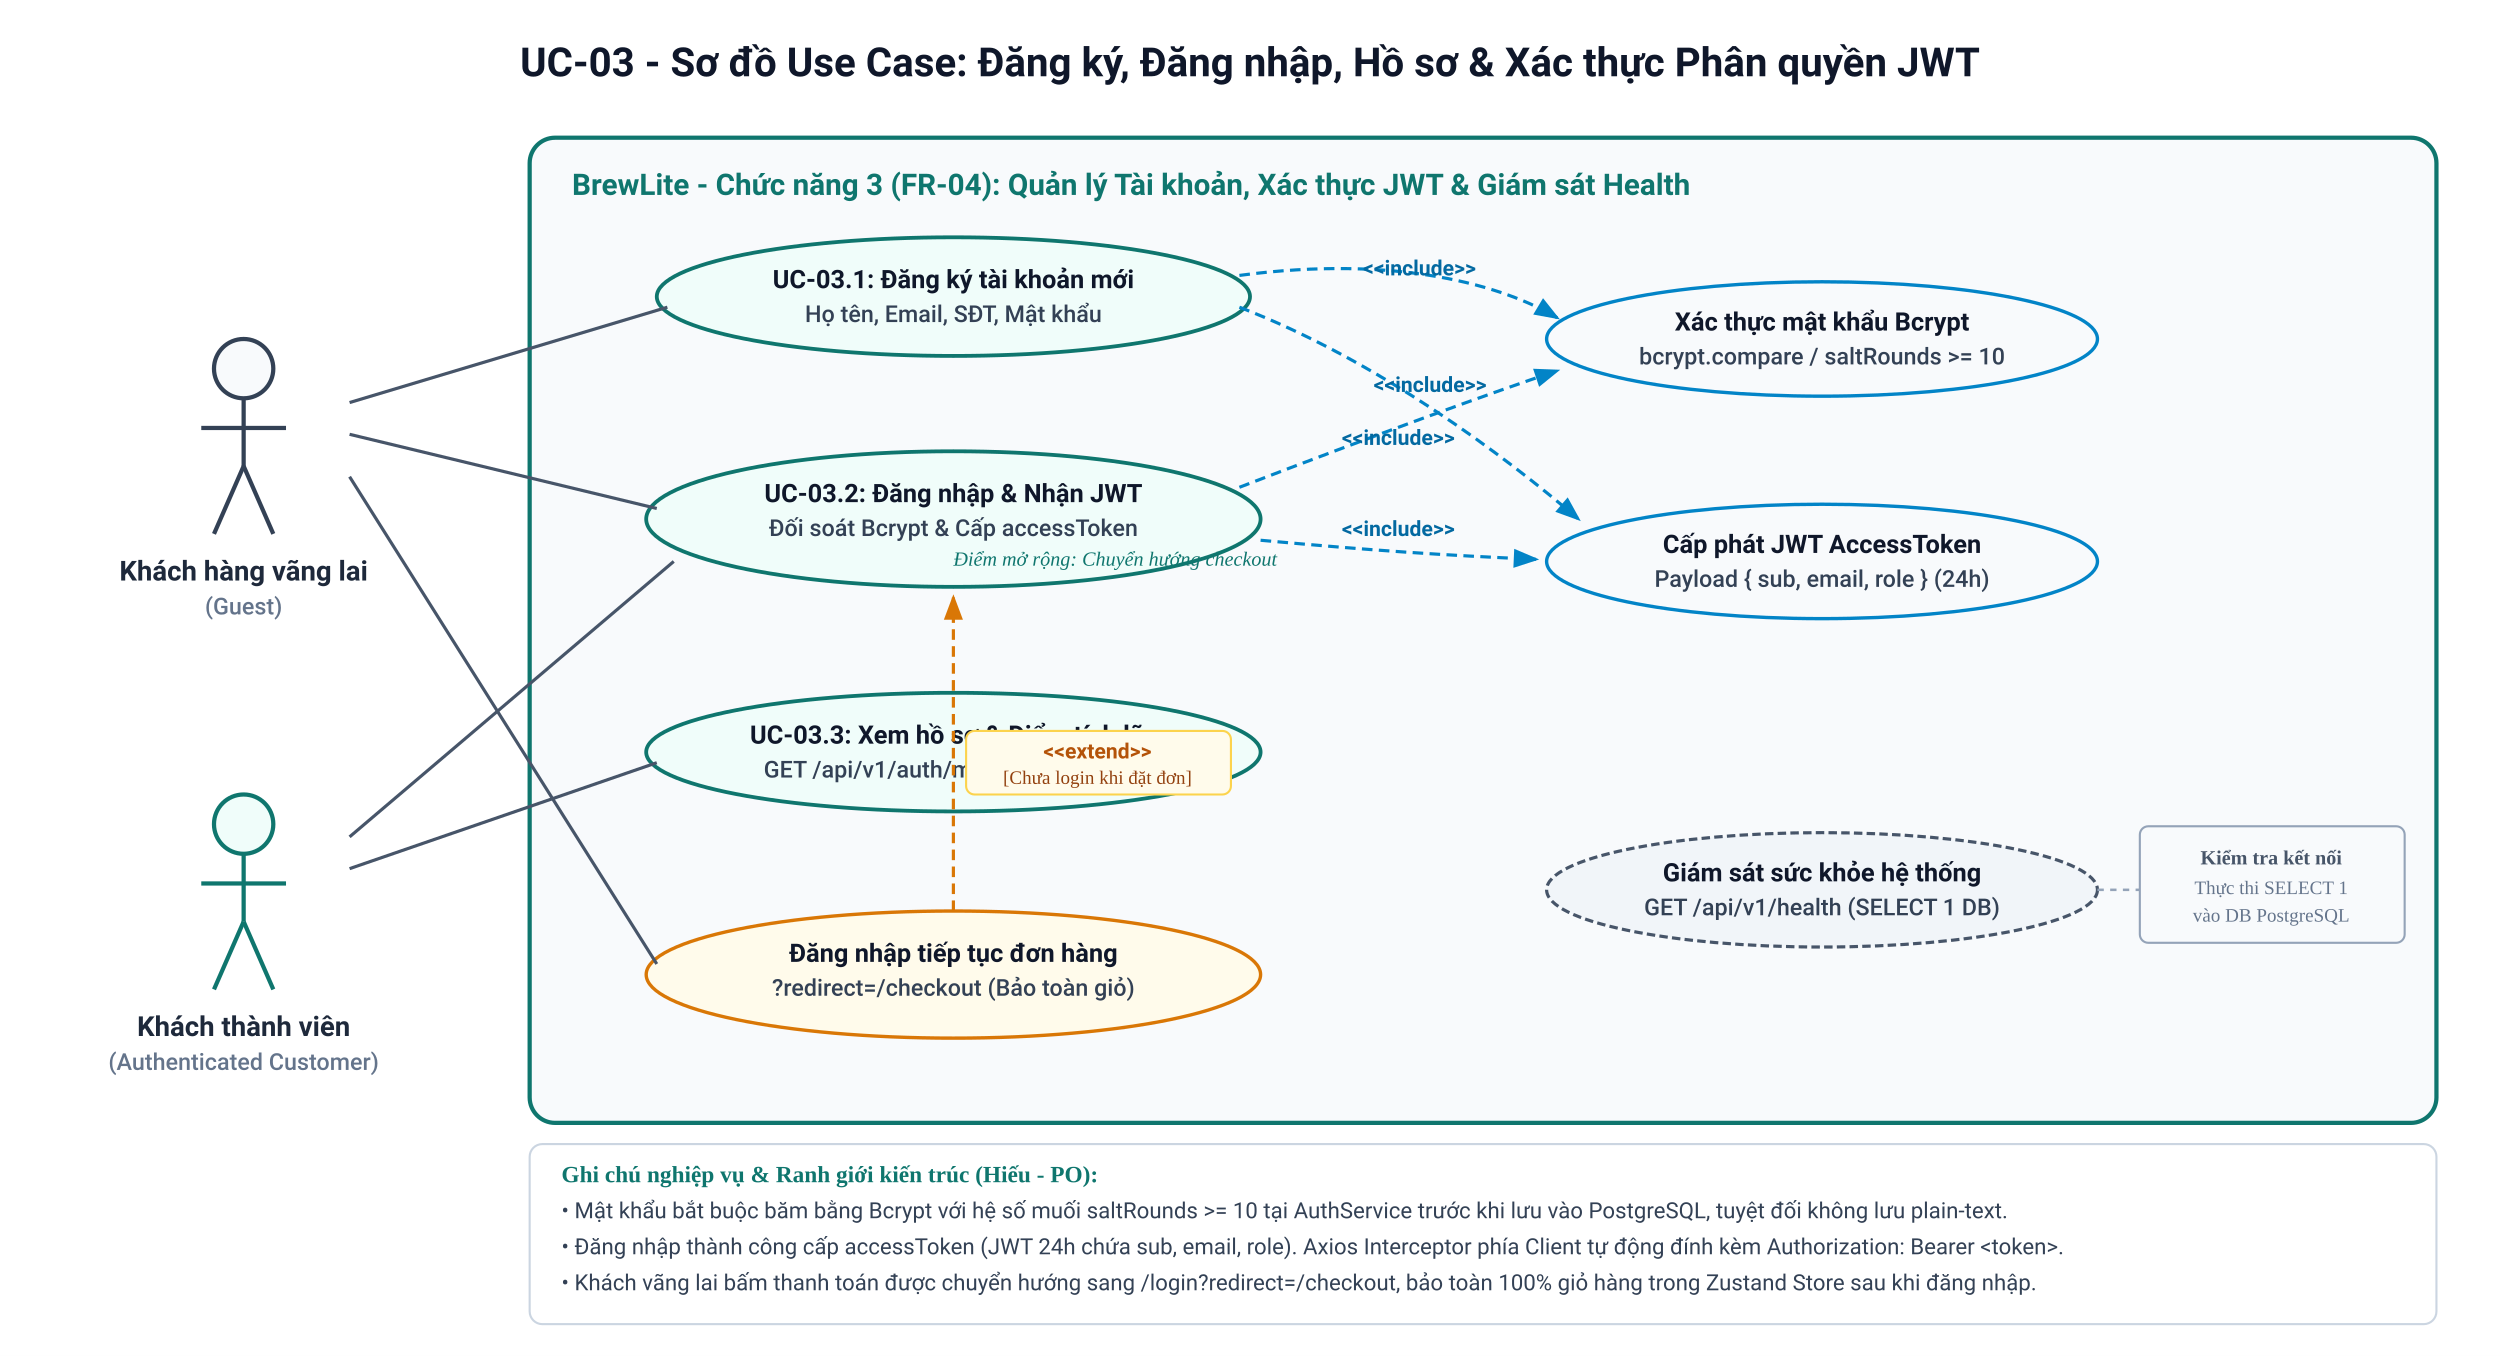
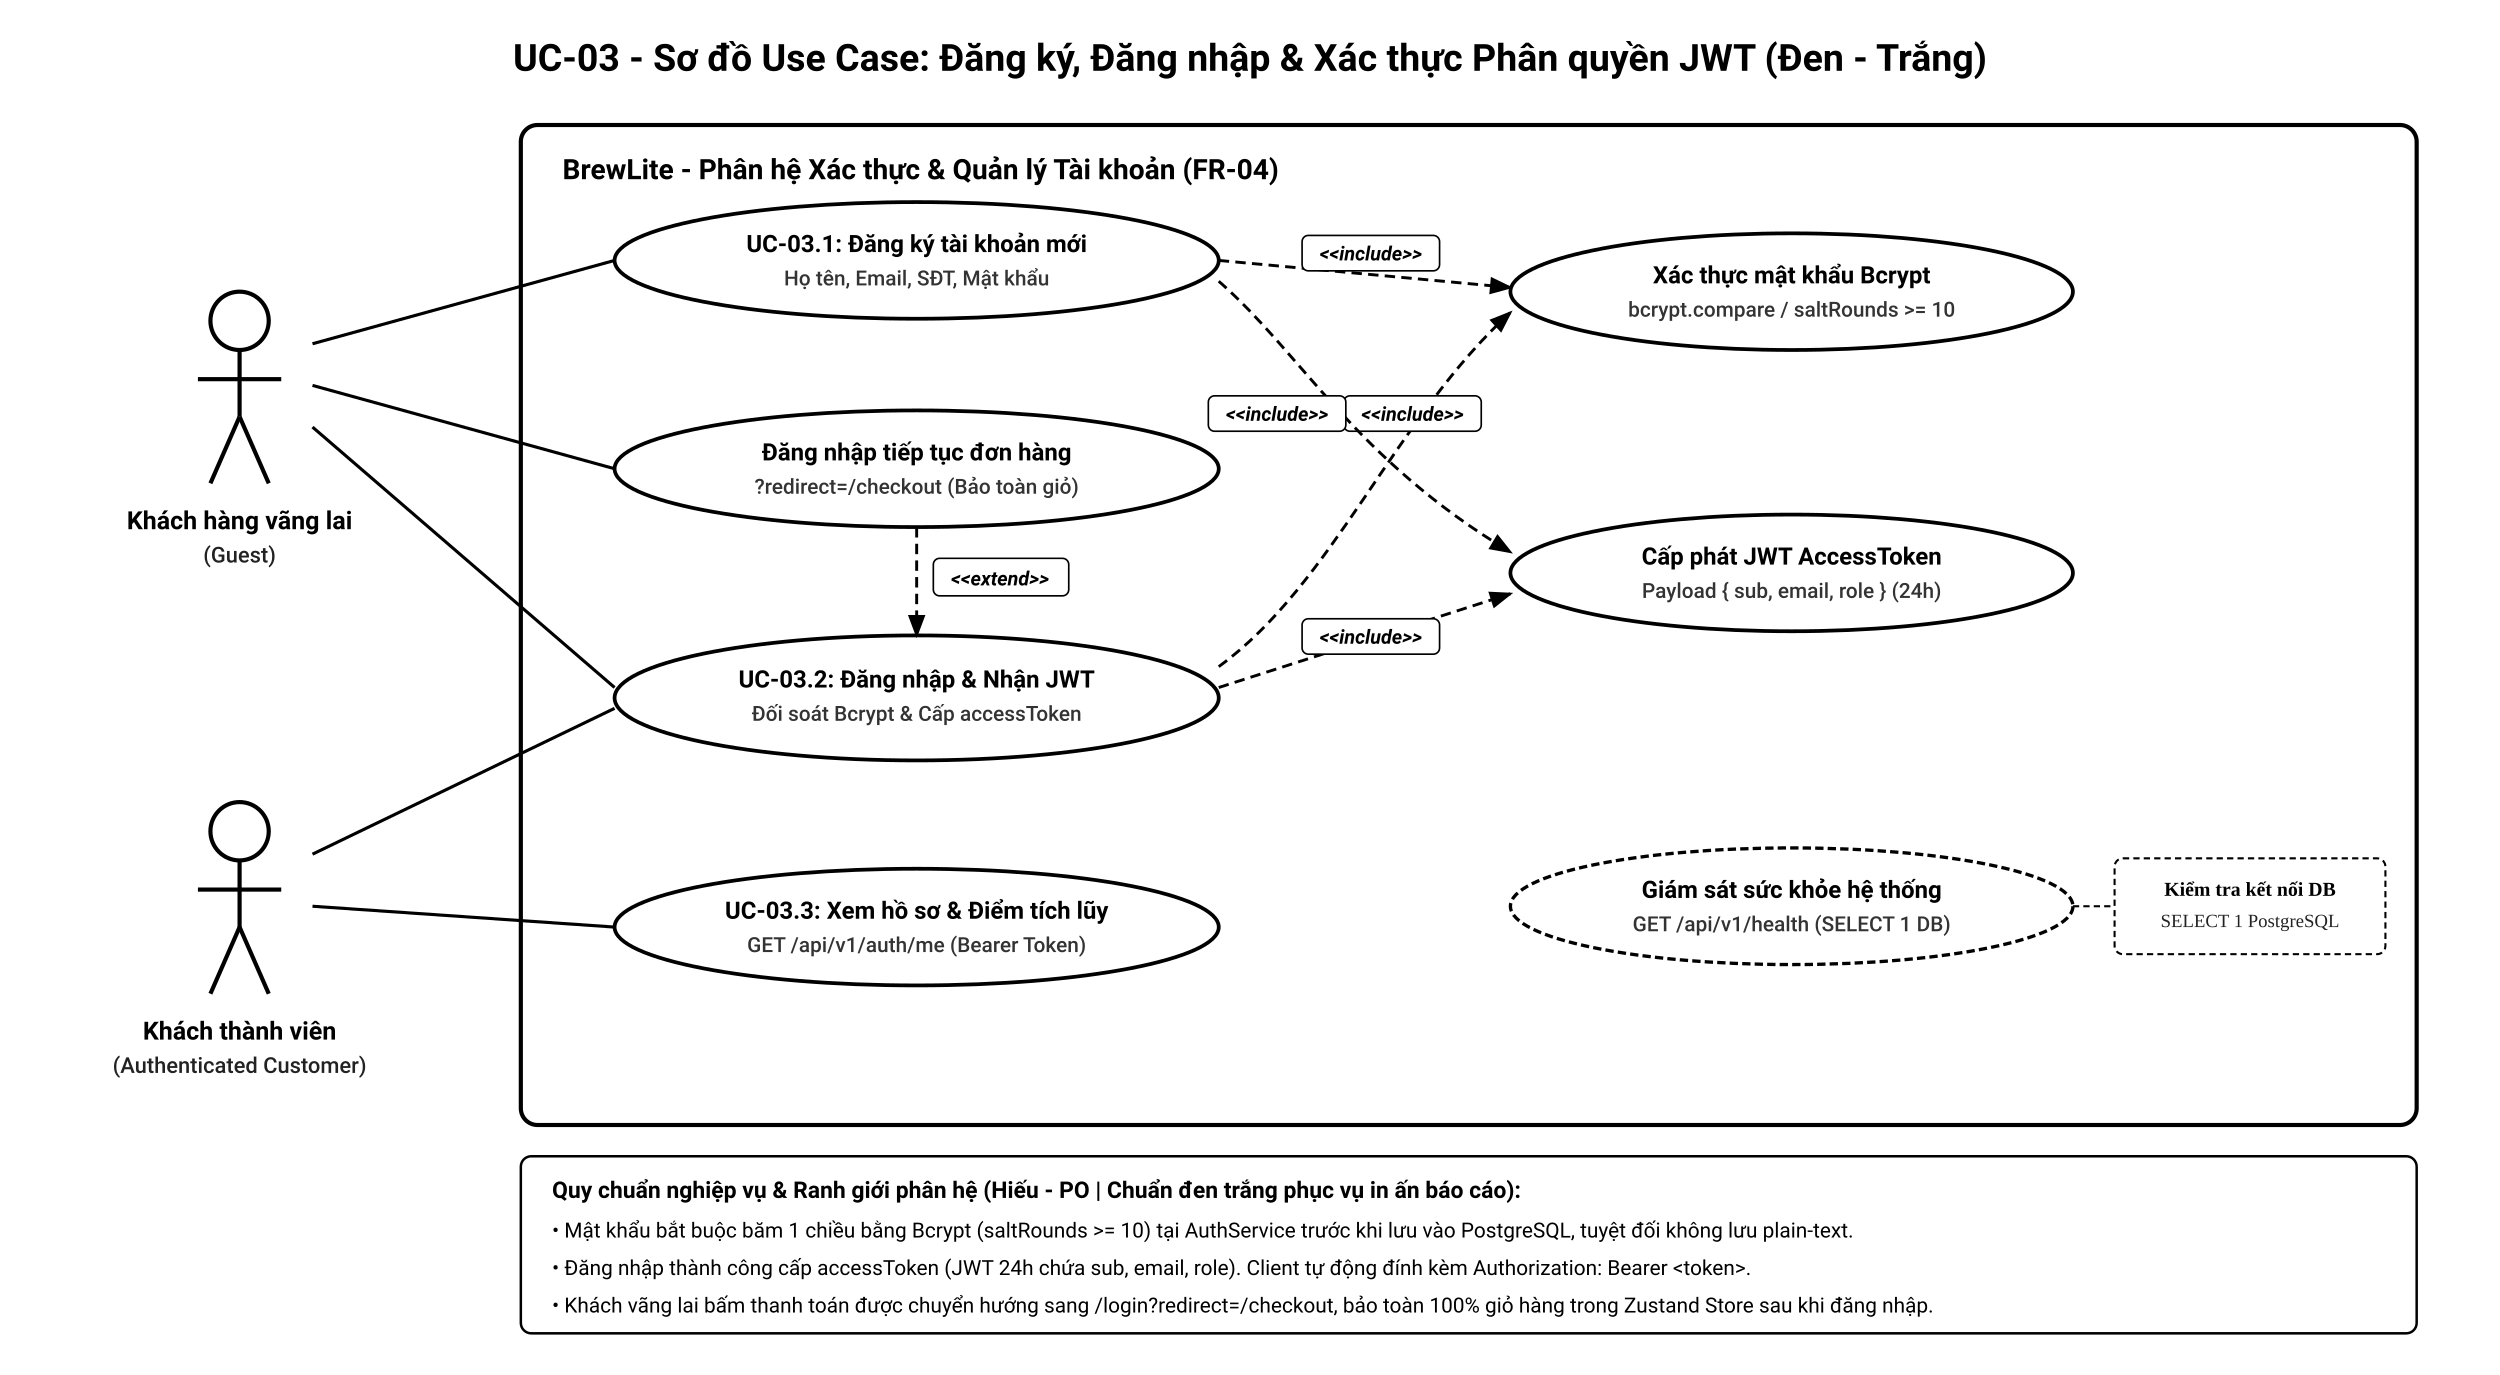
- <svg xmlns="http://www.w3.org/2000/svg" viewBox="0 0 1180 640" width="100%" height="100%">
+ <svg xmlns="http://www.w3.org/2000/svg" viewBox="0 0 1200 660" width="100%" height="100%">
  <defs>
    <style>
-       .title { font-family: -apple-system, BlinkMacSystemFont, "Segoe UI", Roboto, Helvetica, Arial, sans-serif; font-size: 19px; font-weight: 700; fill: #0f172a; }
-       .box { fill: #f8fafc; stroke: #0f766e; stroke-width: 2; rx: 12; }
-       .box-header { font-family: -apple-system, BlinkMacSystemFont, "Segoe UI", Roboto, Helvetica, Arial, sans-serif; font-size: 14px; font-weight: 700; fill: #0f766e; }
-       .actor-title { font-family: -apple-system, BlinkMacSystemFont, "Segoe UI", Roboto, Helvetica, Arial, sans-serif; font-size: 13px; font-weight: 700; fill: #1e293b; text-anchor: middle; }
-       .actor-sub { font-family: -apple-system, BlinkMacSystemFont, "Segoe UI", Roboto, Helvetica, Arial, sans-serif; font-size: 11px; font-weight: 500; fill: #64748b; text-anchor: middle; }
-       .uc-base { fill: #f0fdfa; stroke: #0f766e; stroke-width: 1.8; }
-       .uc-inc { fill: #f8fafc; stroke: #0284c7; stroke-width: 1.6; }
-       .uc-ext { fill: #fffbeb; stroke: #d97706; stroke-width: 1.6; }
-       .uc-tech { fill: #f1f5f9; stroke: #475569; stroke-width: 1.5; stroke-dasharray: 4 2; }
-       .uc-title { font-family: -apple-system, BlinkMacSystemFont, "Segoe UI", Roboto, Helvetica, Arial, sans-serif; font-size: 12px; font-weight: 700; fill: #0f172a; text-anchor: middle; }
-       .uc-desc { font-family: -apple-system, BlinkMacSystemFont, "Segoe UI", Roboto, Helvetica, Arial, sans-serif; font-size: 11px; font-weight: 500; fill: #334155; text-anchor: middle; }
-       .arrow-solid { stroke: #475569; stroke-width: 1.5; fill: none; }
-       .arrow-inc { stroke: #0284c7; stroke-width: 1.5; stroke-dasharray: 5 3; fill: none; marker-end: url(#arrowhead-sky); }
-       .arrow-ext { stroke: #d97706; stroke-width: 1.5; stroke-dasharray: 5 3; fill: none; marker-end: url(#arrowhead-amber); }
-       .rel-tag-inc { font-family: -apple-system, BlinkMacSystemFont, "Segoe UI", Roboto, Helvetica, Arial, sans-serif; font-size: 10px; font-weight: 700; fill: #0369a1; text-anchor: middle; }
-       .rel-tag-ext { font-family: -apple-system, BlinkMacSystemFont, "Segoe UI", Roboto, Helvetica, Arial, sans-serif; font-size: 10px; font-weight: 700; fill: #b45309; text-anchor: middle; }
-       .legend-bg { fill: #ffffff; stroke: #cbd5e1; stroke-width: 1; rx: 6; }
-       .legend-text { font-family: -apple-system, BlinkMacSystemFont, "Segoe UI", Roboto, Helvetica, Arial, sans-serif; font-size: 10.5px; fill: #334155; }
+       .diag-title { font-family: -apple-system, BlinkMacSystemFont, "Segoe UI", Roboto, Helvetica, Arial, sans-serif; font-size: 18px; font-weight: 700; fill: #000000; }
+       .box-boundary { fill: #ffffff; stroke: #000000; stroke-width: 2; rx: 8; }
+       .box-title { font-family: -apple-system, BlinkMacSystemFont, "Segoe UI", Roboto, Helvetica, Arial, sans-serif; font-size: 13.5px; font-weight: 700; fill: #000000; }
+       .actor-name { font-family: -apple-system, BlinkMacSystemFont, "Segoe UI", Roboto, Helvetica, Arial, sans-serif; font-size: 12px; font-weight: 700; fill: #000000; text-anchor: middle; }
+       .actor-role { font-family: -apple-system, BlinkMacSystemFont, "Segoe UI", Roboto, Helvetica, Arial, sans-serif; font-size: 10.5px; font-weight: 500; fill: #222222; text-anchor: middle; }
+       .uc-node { fill: #ffffff; stroke: #000000; stroke-width: 1.8; }
+       .uc-node-tech { fill: #ffffff; stroke: #000000; stroke-width: 1.6; stroke-dasharray: 4 2; }
+       .uc-text-title { font-family: -apple-system, BlinkMacSystemFont, "Segoe UI", Roboto, Helvetica, Arial, sans-serif; font-size: 11.5px; font-weight: 700; fill: #000000; text-anchor: middle; }
+       .uc-text-sub { font-family: -apple-system, BlinkMacSystemFont, "Segoe UI", Roboto, Helvetica, Arial, sans-serif; font-size: 10px; font-weight: 500; fill: #333333; text-anchor: middle; }
+       .line-assoc { stroke: #000000; stroke-width: 1.5; fill: none; }
+       .line-inc-ext { stroke: #000000; stroke-width: 1.4; stroke-dasharray: 5 3; fill: none; marker-end: url(#arrow-black); }
+       .tag-bg { fill: #ffffff; stroke: #000000; stroke-width: 0.8; rx: 3; }
+       .tag-text { font-family: -apple-system, BlinkMacSystemFont, "Segoe UI", Roboto, Helvetica, Arial, sans-serif; font-size: 9.5px; font-style: italic; font-weight: 600; fill: #000000; text-anchor: middle; }
+       .note-box { fill: #ffffff; stroke: #000000; stroke-width: 1; stroke-dasharray: 3 2; rx: 4; }
+       .legend-box { fill: #ffffff; stroke: #000000; stroke-width: 1.2; rx: 5; }
+       .legend-header { font-family: -apple-system, BlinkMacSystemFont, "Segoe UI", Roboto, Helvetica, Arial, sans-serif; font-size: 11px; font-weight: 700; fill: #000000; }
+       .legend-item { font-family: -apple-system, BlinkMacSystemFont, "Segoe UI", Roboto, Helvetica, Arial, sans-serif; font-size: 10px; fill: #000000; }
    </style>
-     <marker id="arrowhead-sky" markerWidth="8" markerHeight="6" refX="7" refY="3" orient="auto">
-       <polygon points="0 0, 8 3, 0 6" fill="#0284c7" />
-     </marker>
-     <marker id="arrowhead-amber" markerWidth="8" markerHeight="6" refX="7" refY="3" orient="auto">
-       <polygon points="0 0, 8 3, 0 6" fill="#d97706" />
+     <marker id="arrow-black" markerWidth="8" markerHeight="6" refX="7" refY="3" orient="auto">
+       <polygon points="0 0, 8 3, 0 6" fill="#000000" />
    </marker>
  </defs>
  <rect width="100%" height="100%" fill="#ffffff" />
-   <text x="590" y="36" text-anchor="middle" class="title">UC-03 - Sơ đồ Use Case: Đăng ký, Đăng nhập, Hồ sơ &amp; Xác thực Phân quyền JWT</text>
-   <rect x="250" y="65" width="900" height="465" class="box" />
-   <text x="270" y="92" class="box-header">BrewLite - Chức năng 3 (FR-04): Quản lý Tài khoản, Xác thực JWT &amp; Giám sát Health</text>
-   <g transform="translate(115, 200)">
-     <circle cx="0" cy="-26" r="14" fill="#f8fafc" stroke="#334155" stroke-width="2" />
-     <line x1="0" y1="-12" x2="0" y2="20" stroke="#334155" stroke-width="2" />
-     <line x1="-20" y1="2" x2="20" y2="2" stroke="#334155" stroke-width="2" />
-     <line x1="0" y1="20" x2="-14" y2="52" stroke="#334155" stroke-width="2" />
-     <line x1="0" y1="20" x2="14" y2="52" stroke="#334155" stroke-width="2" />
-     <text x="0" y="74" class="actor-title">Khách hàng vãng lai</text>
-     <text x="0" y="90" class="actor-sub">(Guest)</text>
+   <text x="600" y="34" text-anchor="middle" class="diag-title">UC-03 - Sơ đồ Use Case: Đăng ký, Đăng nhập &amp; Xác thực Phân quyền JWT (Đen - Trắng)</text>
+   <rect x="250" y="60" width="910" height="480" class="box-boundary" />
+   <text x="270" y="86" class="box-title">BrewLite - Phân hệ Xác thực &amp; Quản lý Tài khoản (FR-04)</text>
+   <g transform="translate(115, 180)">
+     <circle cx="0" cy="-26" r="14" fill="#ffffff" stroke="#000000" stroke-width="2" />
+     <line x1="0" y1="-12" x2="0" y2="20" stroke="#000000" stroke-width="2" />
+     <line x1="-20" y1="2" x2="20" y2="2" stroke="#000000" stroke-width="2" />
+     <line x1="0" y1="20" x2="-14" y2="52" stroke="#000000" stroke-width="2" />
+     <line x1="0" y1="20" x2="14" y2="52" stroke="#000000" stroke-width="2" />
+     <text x="0" y="74" class="actor-name">Khách hàng vãng lai</text>
+     <text x="0" y="90" class="actor-role">(Guest)</text>
  </g>
-   <g transform="translate(115, 415)">
-     <circle cx="0" cy="-26" r="14" fill="#f0fdfa" stroke="#0f766e" stroke-width="2" />
-     <line x1="0" y1="-12" x2="0" y2="20" stroke="#0f766e" stroke-width="2" />
-     <line x1="-20" y1="2" x2="20" y2="2" stroke="#0f766e" stroke-width="2" />
-     <line x1="0" y1="20" x2="-14" y2="52" stroke="#0f766e" stroke-width="2" />
-     <line x1="0" y1="20" x2="14" y2="52" stroke="#0f766e" stroke-width="2" />
-     <text x="0" y="74" class="actor-title" fill="#0f766e">Khách thành viên</text>
-     <text x="0" y="90" class="actor-sub">(Authenticated Customer)</text>
+   <g transform="translate(115, 425)">
+     <circle cx="0" cy="-26" r="14" fill="#ffffff" stroke="#000000" stroke-width="2" />
+     <line x1="0" y1="-12" x2="0" y2="20" stroke="#000000" stroke-width="2" />
+     <line x1="-20" y1="2" x2="20" y2="2" stroke="#000000" stroke-width="2" />
+     <line x1="0" y1="20" x2="-14" y2="52" stroke="#000000" stroke-width="2" />
+     <line x1="0" y1="20" x2="14" y2="52" stroke="#000000" stroke-width="2" />
+     <text x="0" y="74" class="actor-name">Khách thành viên</text>
+     <text x="0" y="90" class="actor-role">(Authenticated Customer)</text>
  </g>
-   <g transform="translate(450, 140)">
-     <ellipse cx="0" cy="0" rx="140" ry="28" class="uc-base" />
-     <text x="0" y="-4" class="uc-title">UC-03.1: Đăng ký tài khoản mới</text>
-     <text x="0" y="12" class="uc-desc">Họ tên, Email, SĐT, Mật khẩu</text>
+   <g transform="translate(440, 125)">
+     <ellipse cx="0" cy="0" rx="145" ry="28" class="uc-node" />
+     <text x="0" y="-4" class="uc-text-title">UC-03.1: Đăng ký tài khoản mới</text>
+     <text x="0" y="12" class="uc-text-sub">Họ tên, Email, SĐT, Mật khẩu</text>
  </g>
-   <g transform="translate(450, 245)">
-     <ellipse cx="0" cy="0" rx="145" ry="32" class="uc-base" />
-     <text x="0" y="-8" class="uc-title">UC-03.2: Đăng nhập &amp; Nhận JWT</text>
-     <text x="0" y="8" class="uc-desc">Đối soát Bcrypt &amp; Cấp accessToken</text>
-     <text x="0" y="22" font-size="9.5" fill="#0f766e" font-style="italic">Điểm mở rộng: Chuyển hướng checkout</text>
+   <g transform="translate(440, 225)">
+     <ellipse cx="0" cy="0" rx="145" ry="28" class="uc-node" />
+     <text x="0" y="-4" class="uc-text-title">Đăng nhập tiếp tục đơn hàng</text>
+     <text x="0" y="12" class="uc-text-sub">?redirect=/checkout (Bảo toàn giỏ)</text>
  </g>
-   <g transform="translate(450, 355)">
-     <ellipse cx="0" cy="0" rx="145" ry="28" class="uc-base" />
-     <text x="0" y="-4" class="uc-title">UC-03.3: Xem hồ sơ &amp; Điểm tích lũy</text>
-     <text x="0" y="12" class="uc-desc">GET /api/v1/auth/me (Bearer Token)</text>
+   <g transform="translate(440, 335)">
+     <ellipse cx="0" cy="0" rx="145" ry="30" class="uc-node" />
+     <text x="0" y="-5" class="uc-text-title">UC-03.2: Đăng nhập &amp; Nhận JWT</text>
+     <text x="0" y="11" class="uc-text-sub">Đối soát Bcrypt &amp; Cấp accessToken</text>
  </g>
-   <g transform="translate(450, 460)">
-     <ellipse cx="0" cy="0" rx="145" ry="30" class="uc-ext" />
-     <text x="0" y="-6" class="uc-title" fill="#92400e">Đăng nhập tiếp tục đơn hàng</text>
-     <text x="0" y="10" class="uc-desc" fill="#b45309">?redirect=/checkout (Bảo toàn giỏ)</text>
+   <g transform="translate(440, 445)">
+     <ellipse cx="0" cy="0" rx="145" ry="28" class="uc-node" />
+     <text x="0" y="-4" class="uc-text-title">UC-03.3: Xem hồ sơ &amp; Điểm tích lũy</text>
+     <text x="0" y="12" class="uc-text-sub">GET /api/v1/auth/me (Bearer Token)</text>
  </g>
-   <g transform="translate(860, 160)">
-     <ellipse cx="0" cy="0" rx="130" ry="27" class="uc-inc" />
-     <text x="0" y="-4" class="uc-title" fill="#0369a1">Xác thực mật khẩu Bcrypt</text>
-     <text x="0" y="12" class="uc-desc" fill="#0284c7">bcrypt.compare / saltRounds &gt;= 10</text>
+   <g transform="translate(860, 140)">
+     <ellipse cx="0" cy="0" rx="135" ry="28" class="uc-node" />
+     <text x="0" y="-4" class="uc-text-title">Xác thực mật khẩu Bcrypt</text>
+     <text x="0" y="12" class="uc-text-sub">bcrypt.compare / saltRounds &gt;= 10</text>
  </g>
-   <g transform="translate(860, 265)">
-     <ellipse cx="0" cy="0" rx="130" ry="27" class="uc-inc" />
-     <text x="0" y="-4" class="uc-title" fill="#0369a1">Cấp phát JWT AccessToken</text>
-     <text x="0" y="12" class="uc-desc" fill="#0284c7">Payload { sub, email, role } (24h)</text>
+   <g transform="translate(860, 275)">
+     <ellipse cx="0" cy="0" rx="135" ry="28" class="uc-node" />
+     <text x="0" y="-4" class="uc-text-title">Cấp phát JWT AccessToken</text>
+     <text x="0" y="12" class="uc-text-sub">Payload { sub, email, role } (24h)</text>
  </g>
-   <g transform="translate(860, 420)">
-     <ellipse cx="0" cy="0" rx="130" ry="27" class="uc-tech" />
-     <text x="0" y="-4" class="uc-title" fill="#334155">Giám sát sức khỏe hệ thống</text>
-     <text x="0" y="12" class="uc-desc" fill="#64748b">GET /api/v1/health (SELECT 1 DB)</text>
+   <g transform="translate(860, 435)">
+     <ellipse cx="0" cy="0" rx="135" ry="28" class="uc-node-tech" />
+     <text x="0" y="-4" class="uc-text-title">Giám sát sức khỏe hệ thống</text>
+     <text x="0" y="12" class="uc-text-sub">GET /api/v1/health (SELECT 1 DB)</text>
  </g>
-   <line x1="165" y1="190" x2="315" y2="145" class="arrow-solid" />
-   <line x1="165" y1="205" x2="310" y2="240" class="arrow-solid" />
-   <line x1="165" y1="225" x2="310" y2="455" class="arrow-solid" />
-   <line x1="165" y1="410" x2="310" y2="360" class="arrow-solid" />
-   <line x1="165" y1="395" x2="318" y2="265" class="arrow-solid" />
-   <path d="M 585 130 C 660 120, 710 135, 735 150" class="arrow-inc" />
-   <text x="670" y="130" class="rel-tag-inc">&lt;&lt;include&gt;&gt;</text>
-   <path d="M 585 145 C 650 170, 710 215, 745 245" class="arrow-inc" />
-   <text x="675" y="185" class="rel-tag-inc">&lt;&lt;include&gt;&gt;</text>
-   <path d="M 585 230 C 650 205, 705 185, 735 175" class="arrow-inc" />
-   <text x="660" y="210" class="rel-tag-inc">&lt;&lt;include&gt;&gt;</text>
-   <path d="M 595 255 C 650 260, 680 262, 725 264" class="arrow-inc" />
-   <text x="660" y="253" class="rel-tag-inc">&lt;&lt;include&gt;&gt;</text>
-   <path d="M 450 430 L 450 282" class="arrow-ext" />
-   <rect x="456" y="345" width="125" height="30" fill="#fffbeb" stroke="#fcd34d" rx="4" />
-   <text x="518" y="358" class="rel-tag-ext">&lt;&lt;extend&gt;&gt;</text>
-   <text x="518" y="370" font-size="9" fill="#92400e" text-anchor="middle">[Chưa login khi đặt đơn]</text>
-   <path d="M 990 420 L 1025 420" stroke="#94a3b8" stroke-width="1.2" stroke-dasharray="3 3" />
-   <rect x="1010" y="390" width="125" height="55" fill="#f8fafc" stroke="#94a3b8" rx="4" />
-   <text x="1072" y="408" font-size="9.5" font-weight="700" fill="#475569" text-anchor="middle">Kiểm tra kết nối</text>
-   <text x="1072" y="422" font-size="9" fill="#64748b" text-anchor="middle">Thực thi SELECT 1</text>
-   <text x="1072" y="435" font-size="9" fill="#64748b" text-anchor="middle">vào DB PostgreSQL</text>
-   <rect x="250" y="540" width="900" height="85" class="legend-bg" />
-   <text x="265" y="558" font-weight="700" font-size="11" fill="#0f766e">Ghi chú nghiệp vụ &amp; Ranh giới kiến trúc (Hiếu - PO):</text>
-   <text x="265" y="575" class="legend-text">• Mật khẩu bắt buộc băm bằng Bcrypt với hệ số muối saltRounds &gt;= 10 tại AuthService trước khi lưu vào PostgreSQL, tuyệt đối không lưu plain-text.</text>
-   <text x="265" y="592" class="legend-text">• Đăng nhập thành công cấp accessToken (JWT 24h chứa sub, email, role). Axios Interceptor phía Client tự động đính kèm Authorization: Bearer &lt;token&gt;.</text>
-   <text x="265" y="609" class="legend-text">• Khách vãng lai bấm thanh toán được chuyển hướng sang /login?redirect=/checkout, bảo toàn 100% giỏ hàng trong Zustand Store sau khi đăng nhập.</text>
+   <line x1="150" y1="165" x2="295" y2="125" class="line-assoc" />
+   <line x1="150" y1="185" x2="295" y2="225" class="line-assoc" />
+   <line x1="150" y1="205" x2="295" y2="330" class="line-assoc" />
+   <line x1="150" y1="410" x2="295" y2="340" class="line-assoc" />
+   <line x1="150" y1="435" x2="295" y2="445" class="line-assoc" />
+   <line x1="440" y1="253" x2="440" y2="305" class="line-inc-ext" />
+   <rect x="448" y="268" width="65" height="18" class="tag-bg" />
+   <text x="480" y="281" class="tag-text">&lt;&lt;extend&gt;&gt;</text>
+   <line x1="585" y1="125" x2="725" y2="138" class="line-inc-ext" />
+   <rect x="625" y="113" width="66" height="17" class="tag-bg" />
+   <text x="658" y="125" class="tag-text">&lt;&lt;include&gt;&gt;</text>
+   <line x1="585" y1="330" x2="725" y2="285" class="line-inc-ext" />
+   <rect x="625" y="297" width="66" height="17" class="tag-bg" />
+   <text x="658" y="309" class="tag-text">&lt;&lt;include&gt;&gt;</text>
+   <path d="M 585 320 C 640 280, 670 200, 725 150" class="line-inc-ext" />
+   <rect x="645" y="190" width="66" height="17" class="tag-bg" />
+   <text x="678" y="202" class="tag-text">&lt;&lt;include&gt;&gt;</text>
+   <path d="M 585 135 C 625 170, 650 220, 725 265" class="line-inc-ext" />
+   <rect x="580" y="190" width="66" height="17" class="tag-bg" />
+   <text x="613" y="202" class="tag-text">&lt;&lt;include&gt;&gt;</text>
+   <line x1="995" y1="435" x2="1015" y2="435" stroke="#000000" stroke-width="1" stroke-dasharray="3 2" />
+   <rect x="1015" y="412" width="130" height="46" class="note-box" />
+   <text x="1080" y="430" text-anchor="middle" font-size="9.5" font-weight="bold" fill="#000000">Kiểm tra kết nối DB</text>
+   <text x="1080" y="445" text-anchor="middle" font-size="9" fill="#222222">SELECT 1 PostgreSQL</text>
+   <rect x="250" y="555" width="910" height="85" class="legend-box" />
+   <text x="265" y="575" class="legend-header">Quy chuẩn nghiệp vụ &amp; Ranh giới phân hệ (Hiếu - PO | Chuẩn đen trắng phục vụ in ấn báo cáo):</text>
+   <text x="265" y="594" class="legend-item">• Mật khẩu bắt buộc băm 1 chiều bằng Bcrypt (saltRounds &gt;= 10) tại AuthService trước khi lưu vào PostgreSQL, tuyệt đối không lưu plain-text.</text>
+   <text x="265" y="612" class="legend-item">• Đăng nhập thành công cấp accessToken (JWT 24h chứa sub, email, role). Client tự động đính kèm Authorization: Bearer &lt;token&gt;.</text>
+   <text x="265" y="630" class="legend-item">• Khách vãng lai bấm thanh toán được chuyển hướng sang /login?redirect=/checkout, bảo toàn 100% giỏ hàng trong Zustand Store sau khi đăng nhập.</text>
</svg>
